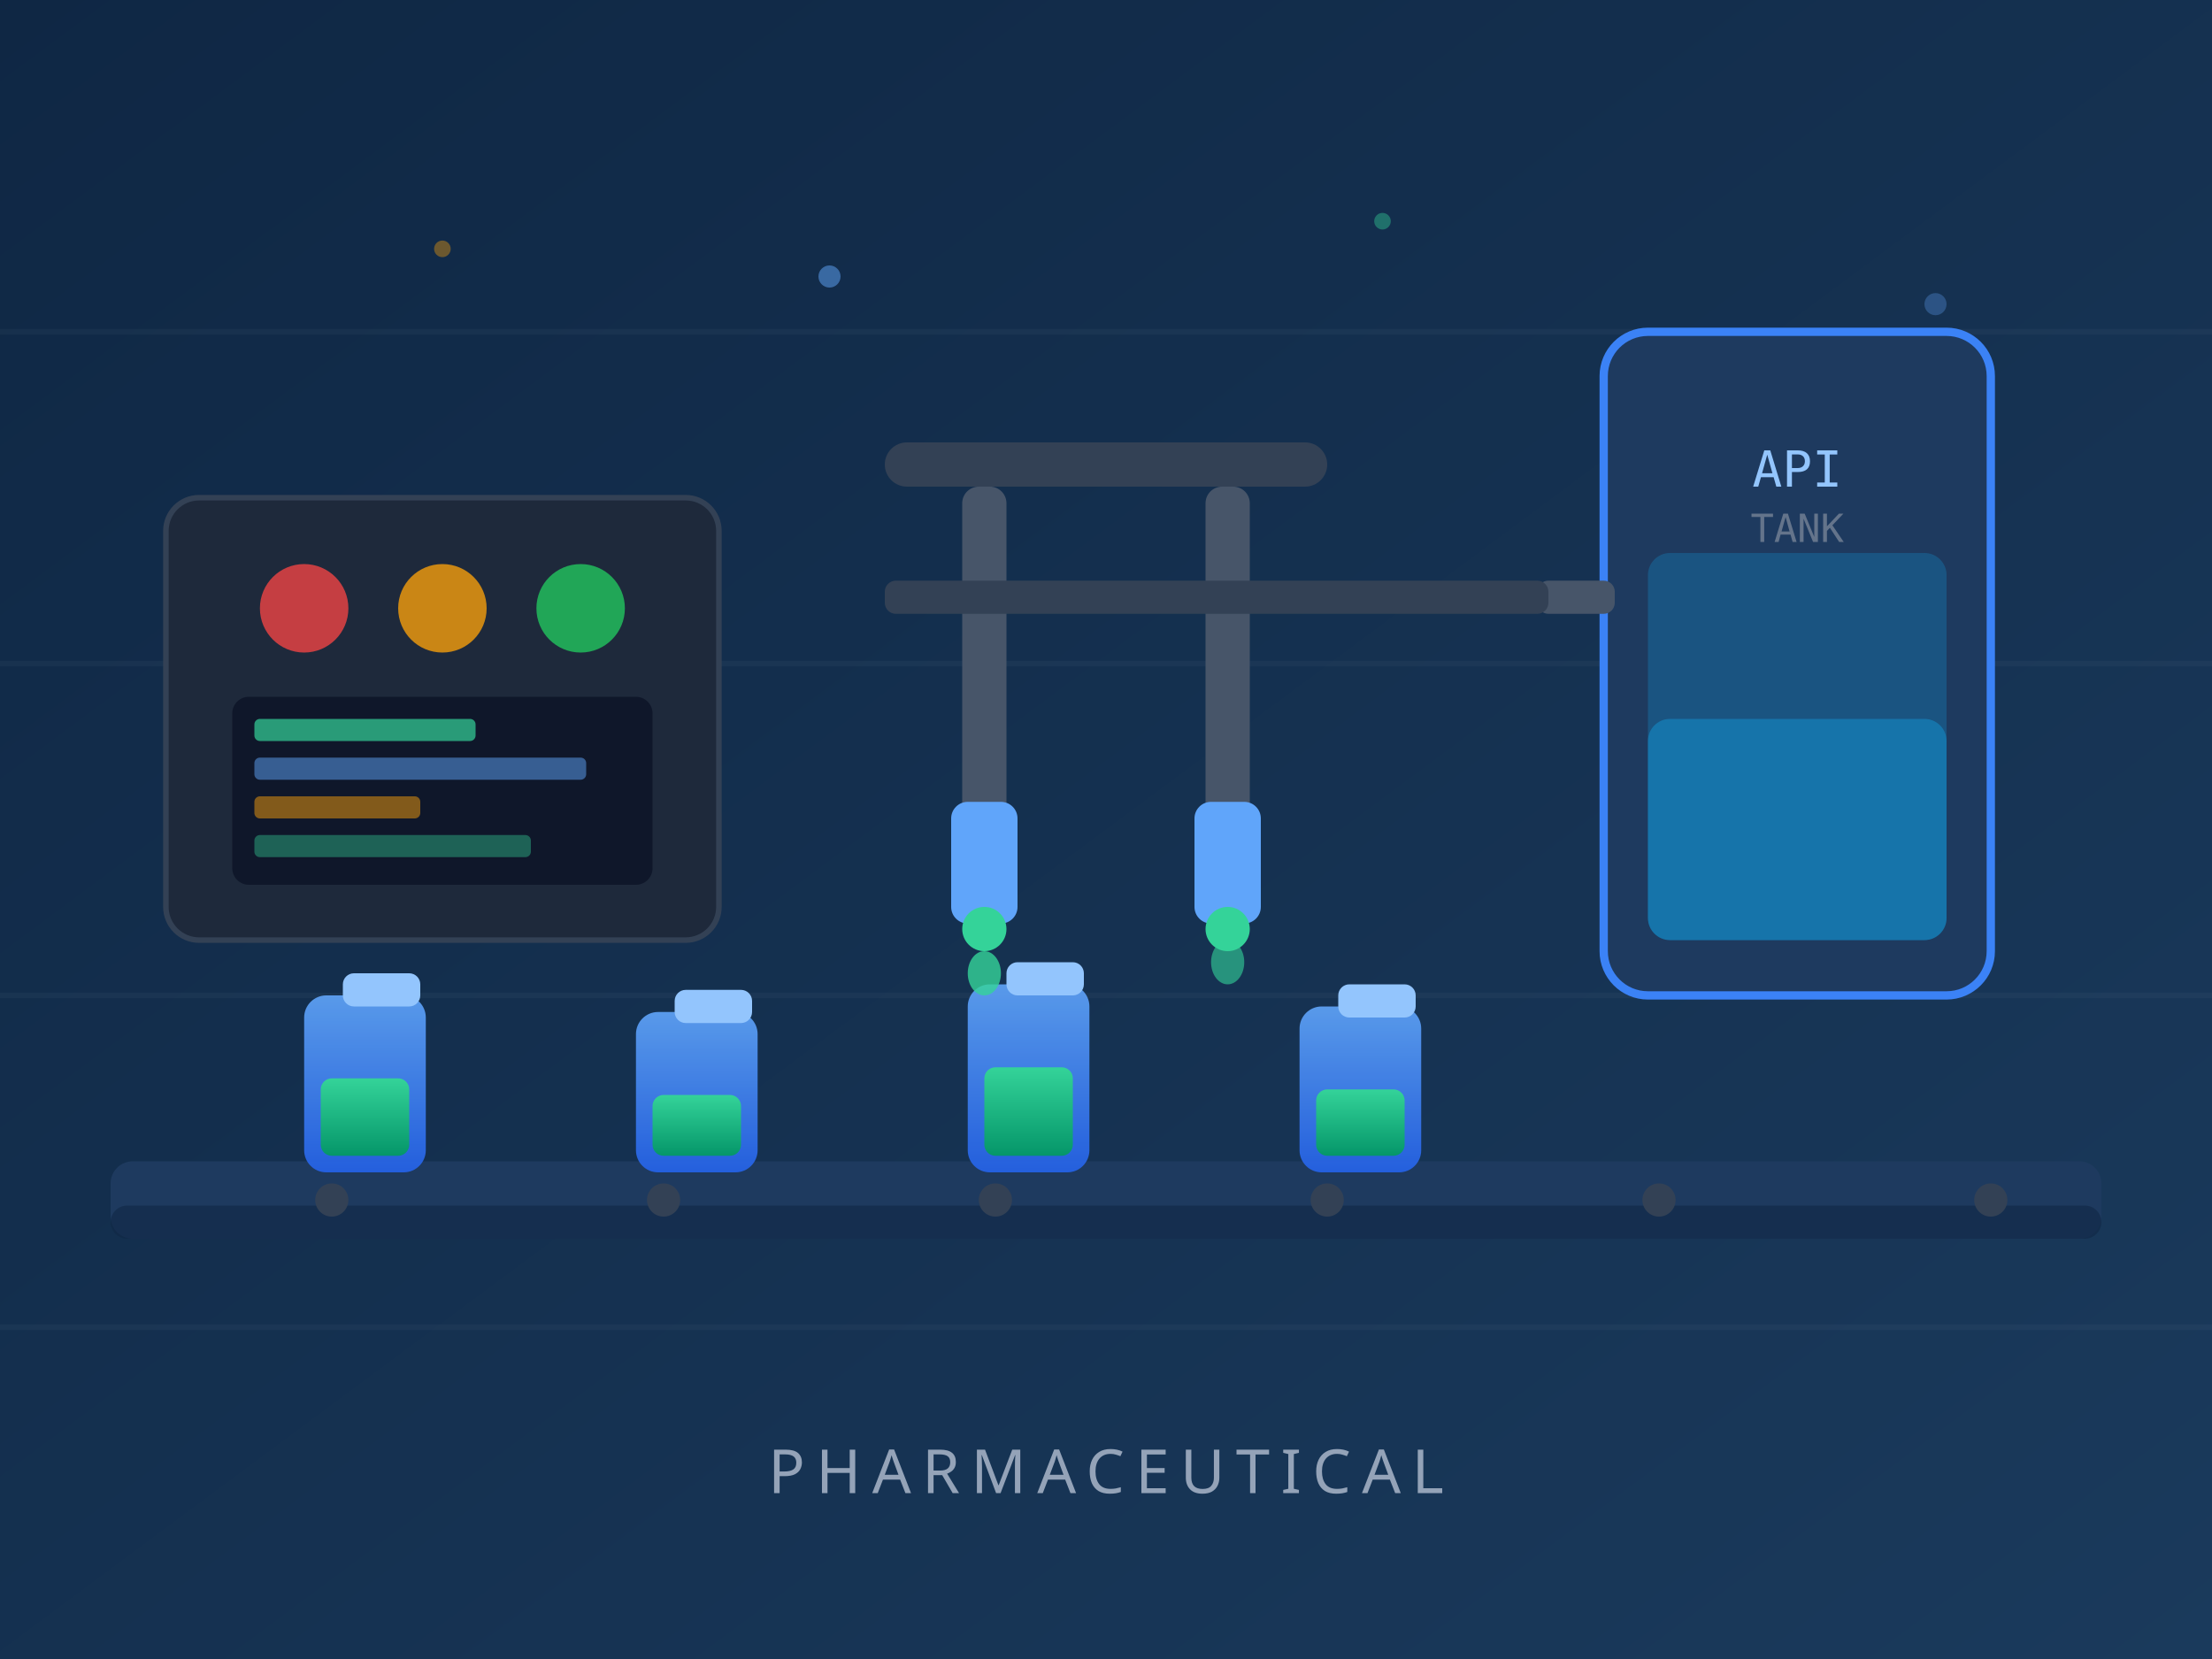
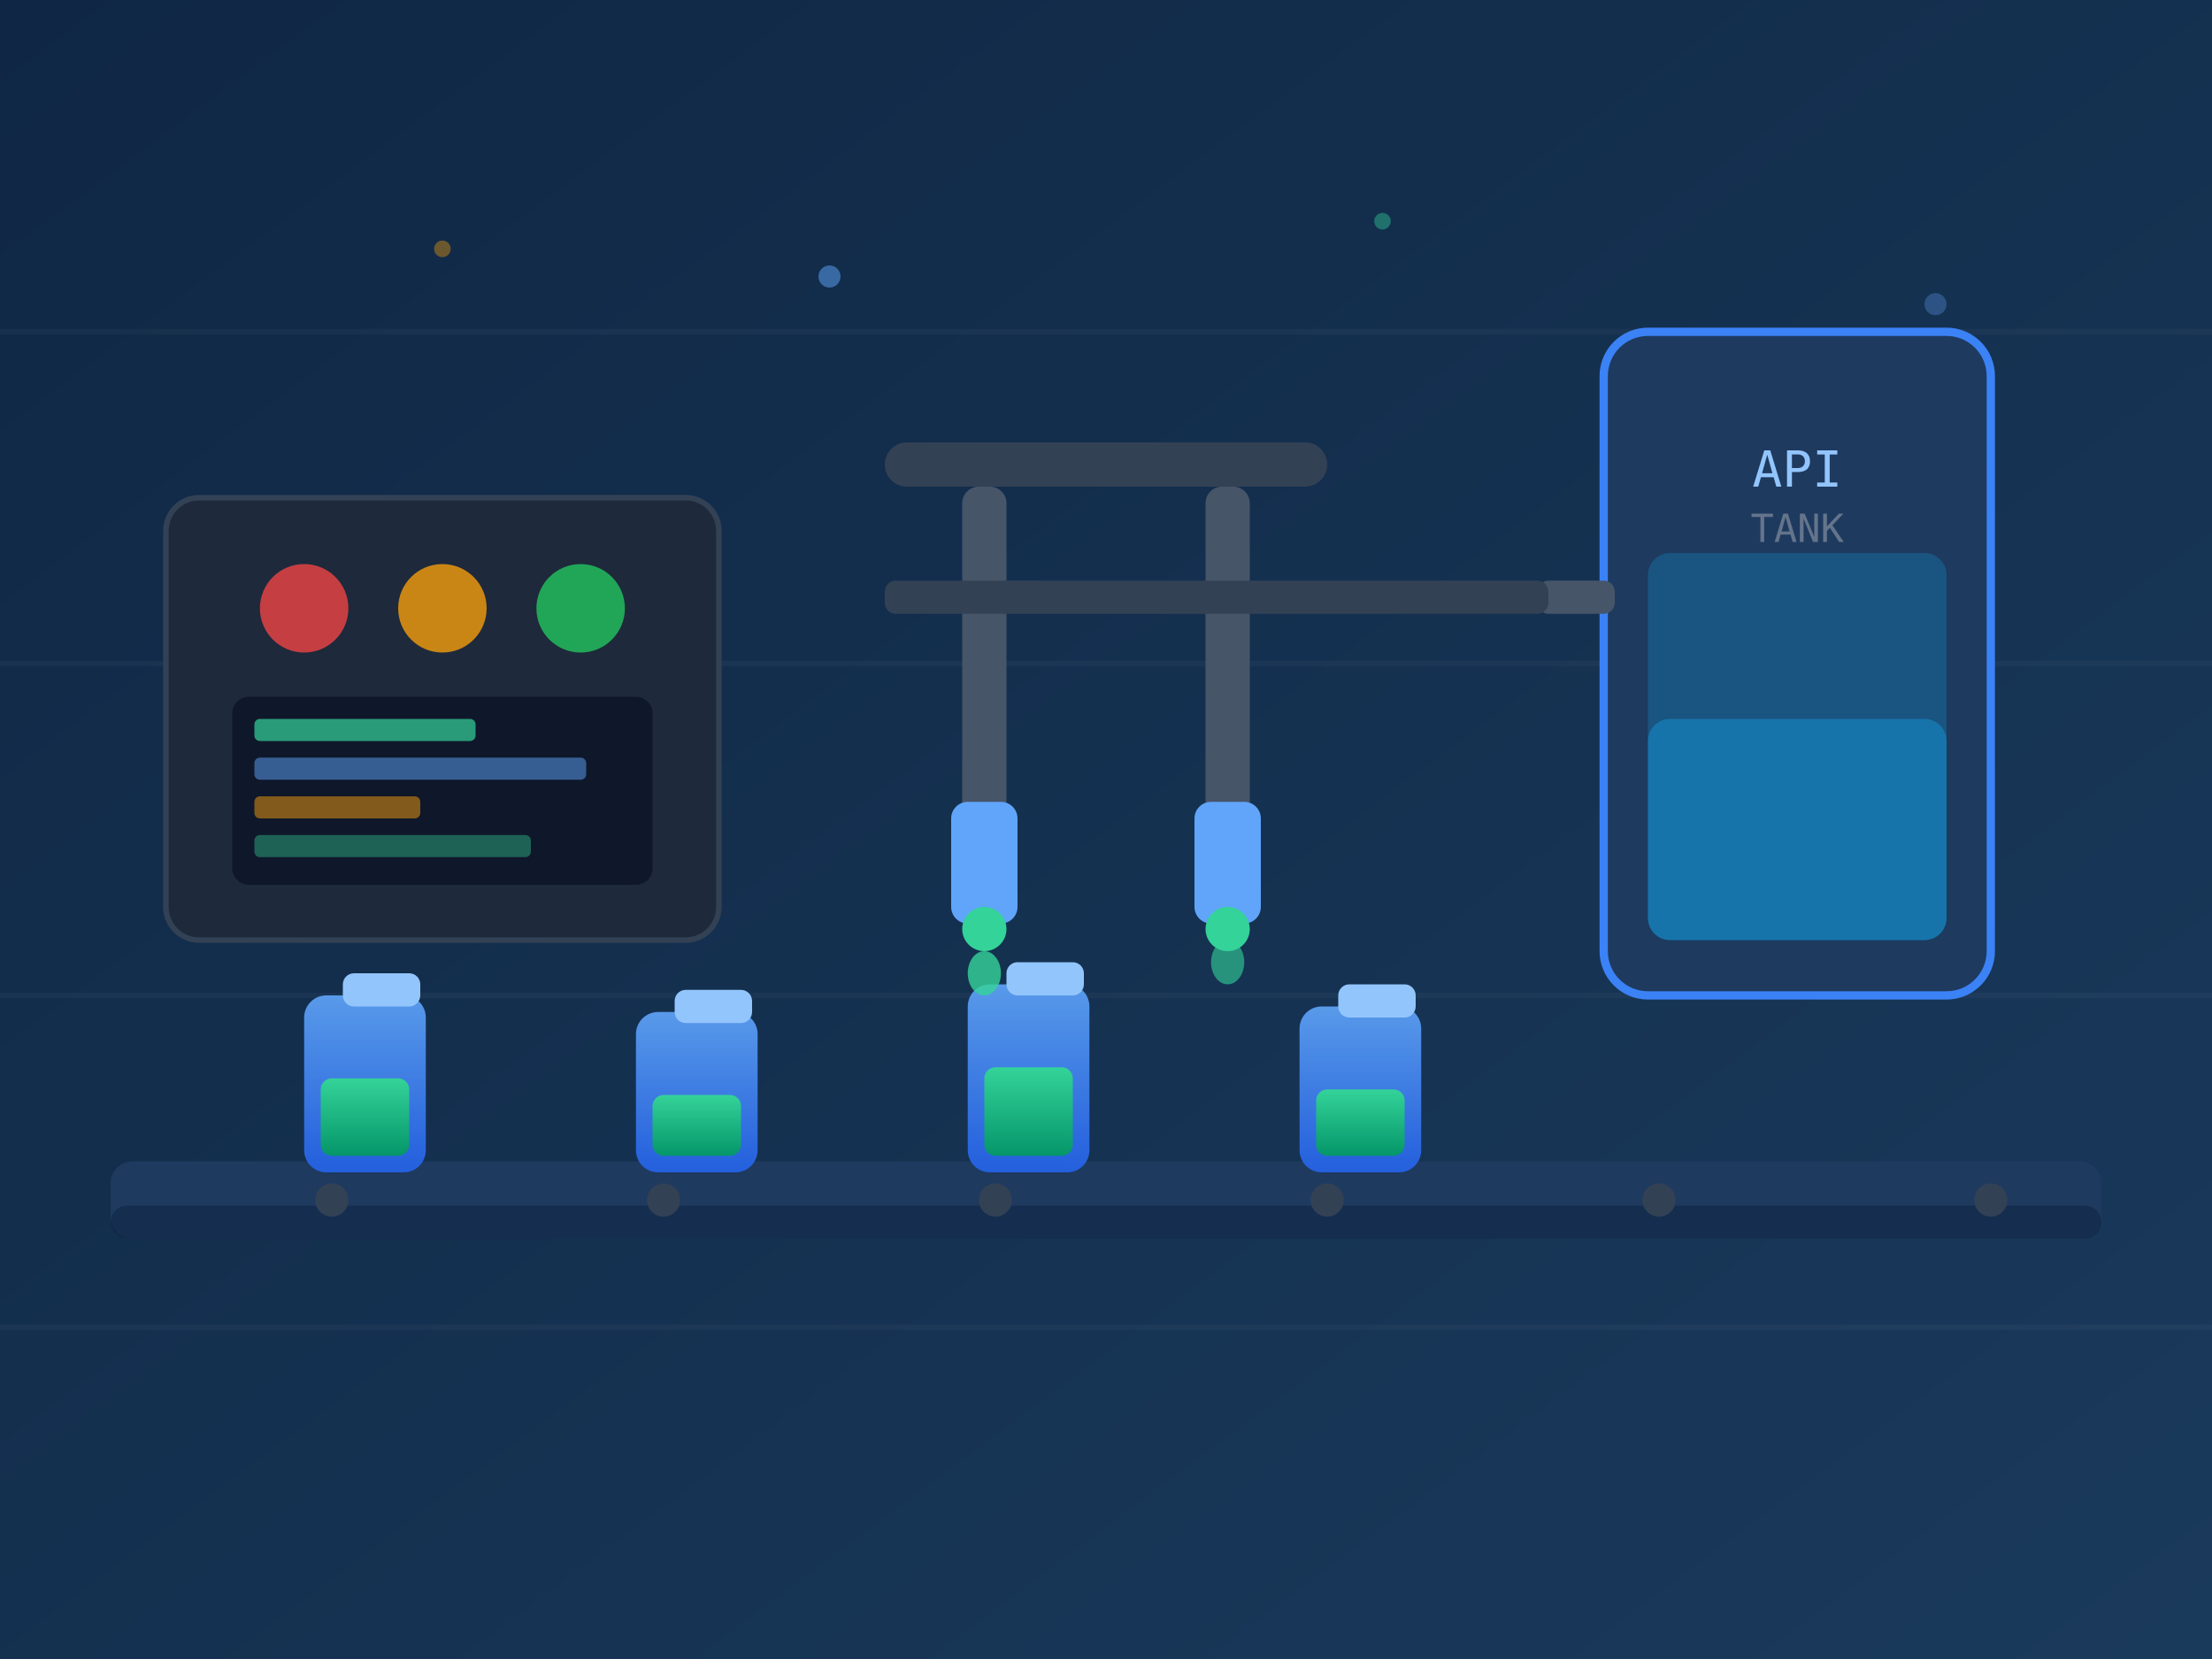
<svg xmlns="http://www.w3.org/2000/svg" viewBox="0 0 400 300">
  <defs>
    <linearGradient id="bg" x1="0%" y1="0%" x2="100%" y2="100%">
      <stop offset="0%" style="stop-color:#0f2744" />
      <stop offset="100%" style="stop-color:#1a3a5c" />
    </linearGradient>
    <linearGradient id="tube" x1="0%" y1="0%" x2="0%" y2="100%">
      <stop offset="0%" style="stop-color:#60a5fa" />
      <stop offset="100%" style="stop-color:#2563eb" />
    </linearGradient>
    <linearGradient id="liquid" x1="0%" y1="0%" x2="0%" y2="100%">
      <stop offset="0%" style="stop-color:#34d399" />
      <stop offset="100%" style="stop-color:#059669" />
    </linearGradient>
  </defs>
  <rect width="400" height="300" fill="url(#bg)" />
  <line x1="0" y1="60" x2="400" y2="60" stroke="#ffffff08" stroke-width="1" />
  <line x1="0" y1="120" x2="400" y2="120" stroke="#ffffff08" stroke-width="1" />
  <line x1="0" y1="180" x2="400" y2="180" stroke="#ffffff08" stroke-width="1" />
  <line x1="0" y1="240" x2="400" y2="240" stroke="#ffffff08" stroke-width="1" />
  <rect x="20" y="210" width="360" height="14" rx="4" fill="#1e3a5f" />
  <rect x="20" y="218" width="360" height="6" rx="3" fill="#0f2744" opacity="0.6" />
  <circle cx="60" cy="217" r="3" fill="#334155" />
  <circle cx="120" cy="217" r="3" fill="#334155" />
  <circle cx="180" cy="217" r="3" fill="#334155" />
  <circle cx="240" cy="217" r="3" fill="#334155" />
  <circle cx="300" cy="217" r="3" fill="#334155" />
  <circle cx="360" cy="217" r="3" fill="#334155" />
  <rect x="55" y="180" width="22" height="32" rx="4" fill="url(#tube)" opacity="0.9" />
  <rect x="58" y="195" width="16" height="14" rx="2" fill="url(#liquid)" />
  <rect x="62" y="176" width="14" height="6" rx="2" fill="#93c5fd" />
  <rect x="115" y="183" width="22" height="29" rx="4" fill="url(#tube)" opacity="0.9" />
  <rect x="118" y="198" width="16" height="11" rx="2" fill="url(#liquid)" />
  <rect x="122" y="179" width="14" height="6" rx="2" fill="#93c5fd" />
  <rect x="175" y="178" width="22" height="34" rx="4" fill="url(#tube)" opacity="0.9" />
  <rect x="178" y="193" width="16" height="16" rx="2" fill="url(#liquid)" />
  <rect x="182" y="174" width="14" height="6" rx="2" fill="#93c5fd" />
  <rect x="235" y="182" width="22" height="30" rx="4" fill="url(#tube)" opacity="0.9" />
  <rect x="238" y="197" width="16" height="12" rx="2" fill="url(#liquid)" />
  <rect x="242" y="178" width="14" height="6" rx="2" fill="#93c5fd" />
  <rect x="160" y="80" width="80" height="8" rx="4" fill="#334155" />
  <rect x="174" y="88" width="8" height="60" rx="3" fill="#475569" />
  <rect x="218" y="88" width="8" height="60" rx="3" fill="#475569" />
  <rect x="172" y="145" width="12" height="22" rx="3" fill="#60a5fa" />
  <circle cx="178" cy="168" r="4" fill="#34d399" />
  <rect x="216" y="145" width="12" height="22" rx="3" fill="#60a5fa" />
  <circle cx="222" cy="168" r="4" fill="#34d399" />
  <ellipse cx="178" cy="176" rx="3" ry="4" fill="#34d399" opacity="0.8" />
  <ellipse cx="222" cy="174" rx="3" ry="4" fill="#34d399" opacity="0.6" />
  <rect x="290" y="60" width="70" height="120" rx="8" fill="#1e3a5f" stroke="#3b82f6" stroke-width="1.5" />
  <rect x="298" y="100" width="54" height="70" rx="4" fill="#0ea5e9" opacity="0.25" />
  <rect x="298" y="130" width="54" height="40" rx="4" fill="#0ea5e9" opacity="0.4" />
  <rect x="278" y="105" width="14" height="6" rx="2" fill="#475569" />
  <rect x="160" y="105" width="120" height="6" rx="2" fill="#334155" />
  <text x="325" y="88" text-anchor="middle" font-size="9" fill="#93c5fd" font-family="monospace">API</text>
  <text x="325" y="98" text-anchor="middle" font-size="7" fill="#64748b" font-family="monospace">TANK</text>
  <rect x="30" y="90" width="100" height="80" rx="6" fill="#1e293b" stroke="#334155" stroke-width="1" />
  <circle cx="55" cy="110" r="8" fill="#ef4444" opacity="0.8" />
  <circle cx="80" cy="110" r="8" fill="#f59e0b" opacity="0.8" />
  <circle cx="105" cy="110" r="8" fill="#22c55e" opacity="0.8" />
  <rect x="42" y="126" width="76" height="34" rx="3" fill="#0f172a" />
  <rect x="46" y="130" width="40" height="4" rx="1" fill="#34d399" opacity="0.7" />
  <rect x="46" y="137" width="60" height="4" rx="1" fill="#60a5fa" opacity="0.5" />
  <rect x="46" y="144" width="30" height="4" rx="1" fill="#f59e0b" opacity="0.5" />
  <rect x="46" y="151" width="50" height="4" rx="1" fill="#34d399" opacity="0.4" />
  <circle cx="150" cy="50" r="2" fill="#60a5fa" opacity="0.5" />
  <circle cx="250" cy="40" r="1.5" fill="#34d399" opacity="0.4" />
  <circle cx="350" cy="55" r="2" fill="#60a5fa" opacity="0.3" />
  <circle cx="80" cy="45" r="1.5" fill="#f59e0b" opacity="0.4" />
-   <text x="200" y="270" text-anchor="middle" font-size="11" fill="#94a3b8" font-family="sans-serif" letter-spacing="2">PHARMACEUTICAL</text>
</svg>
